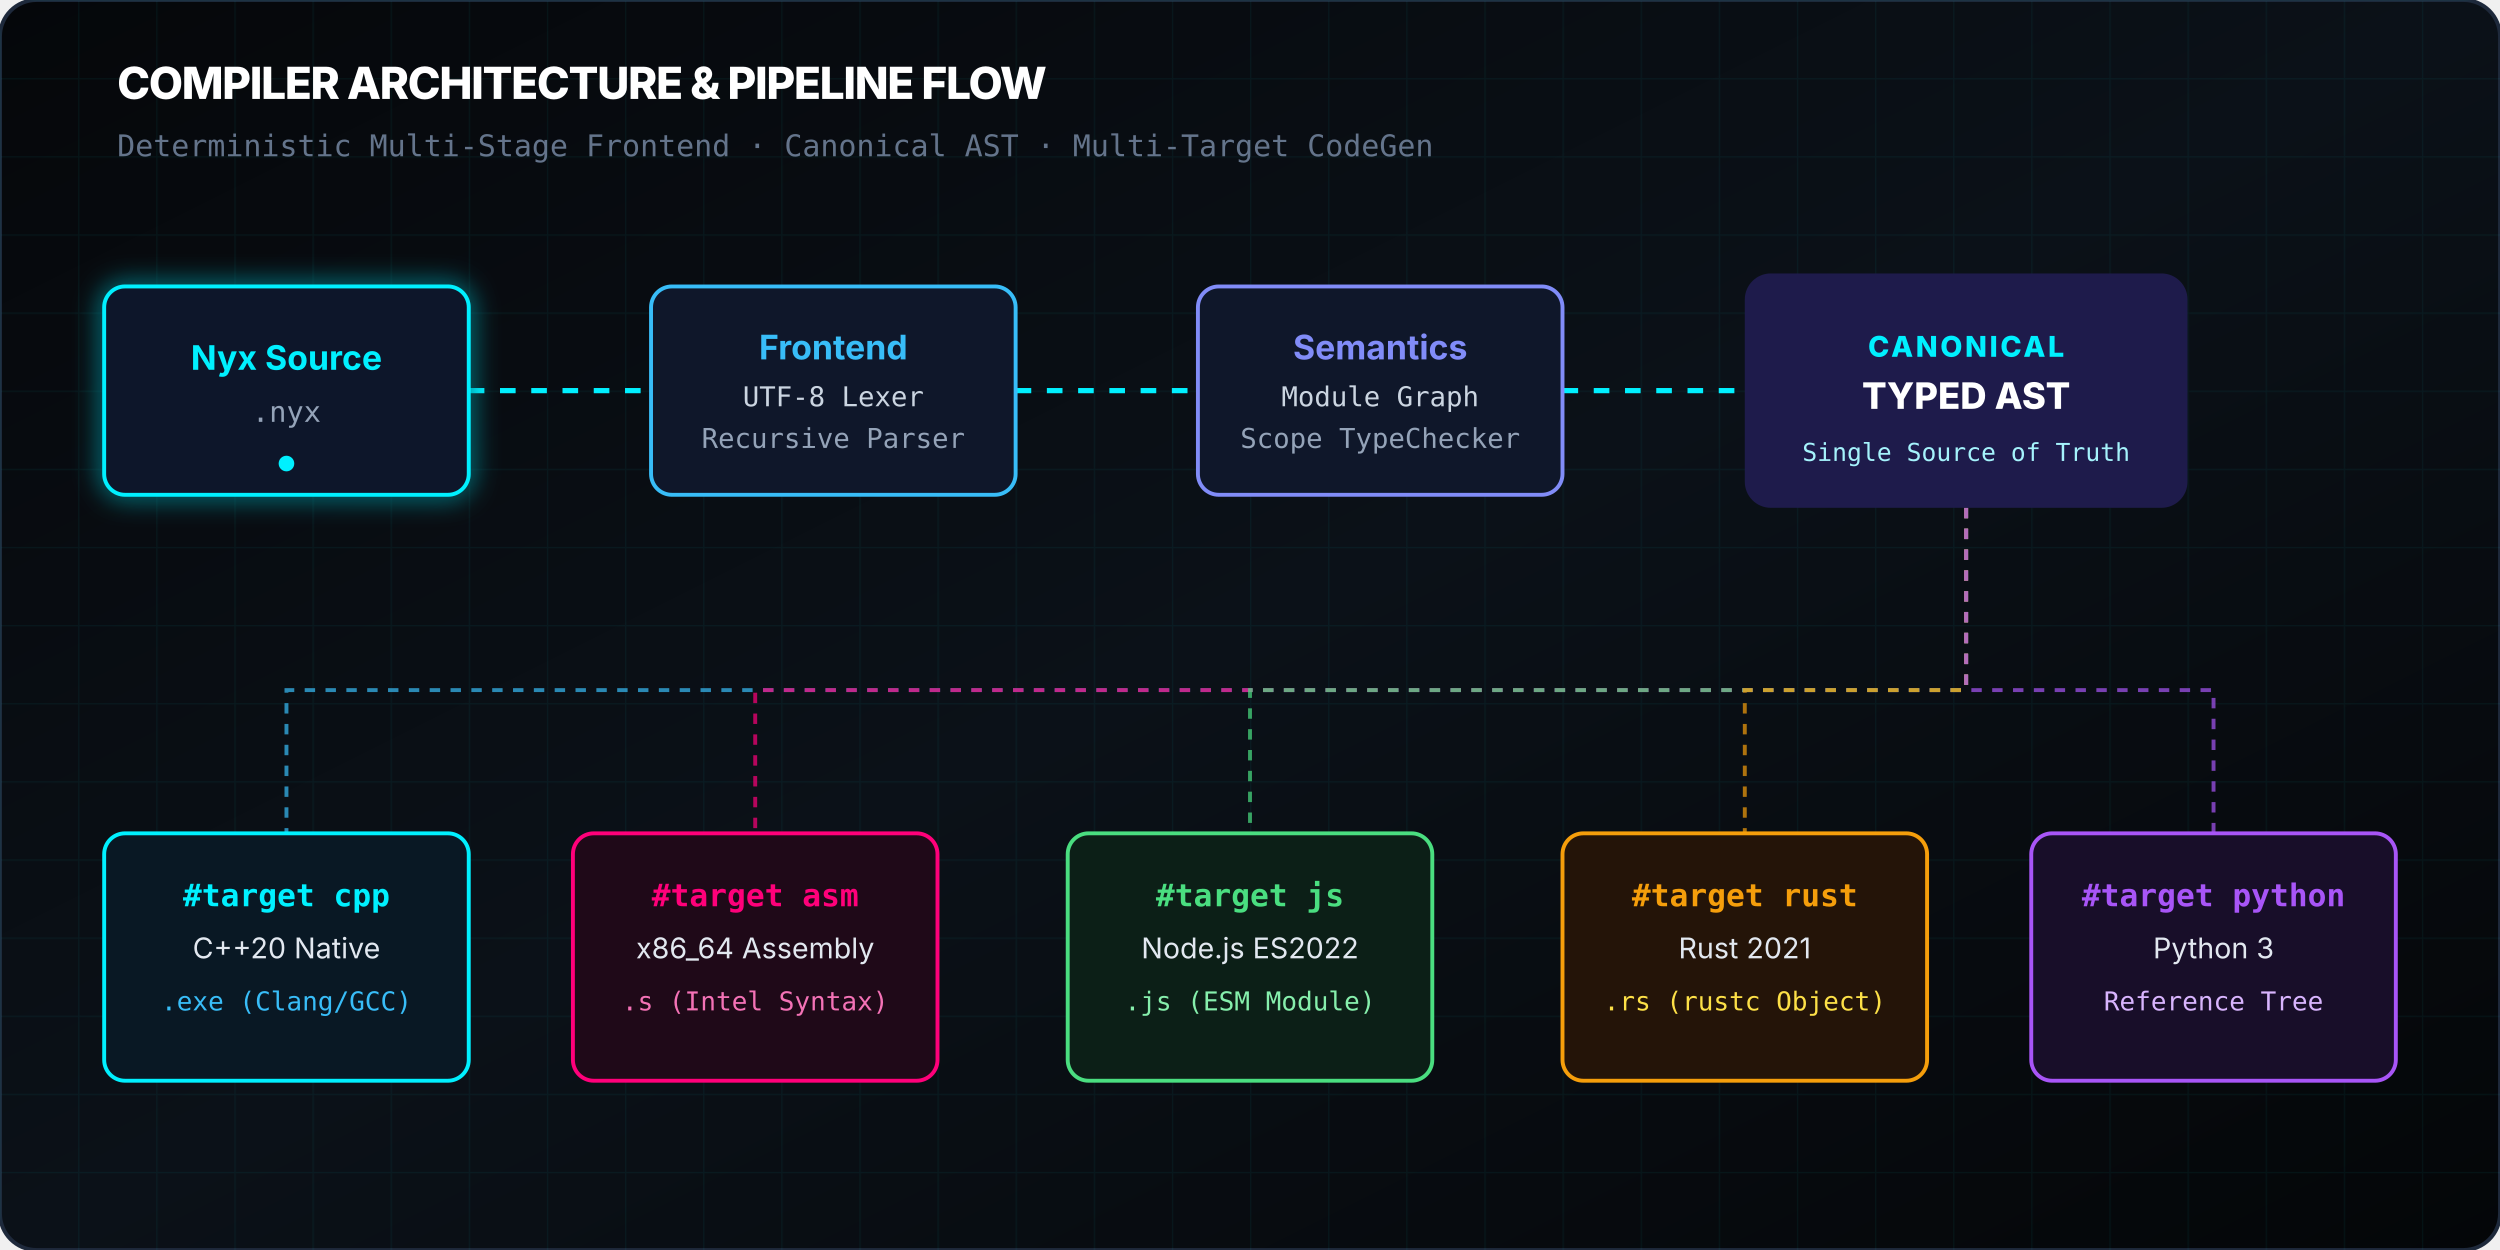
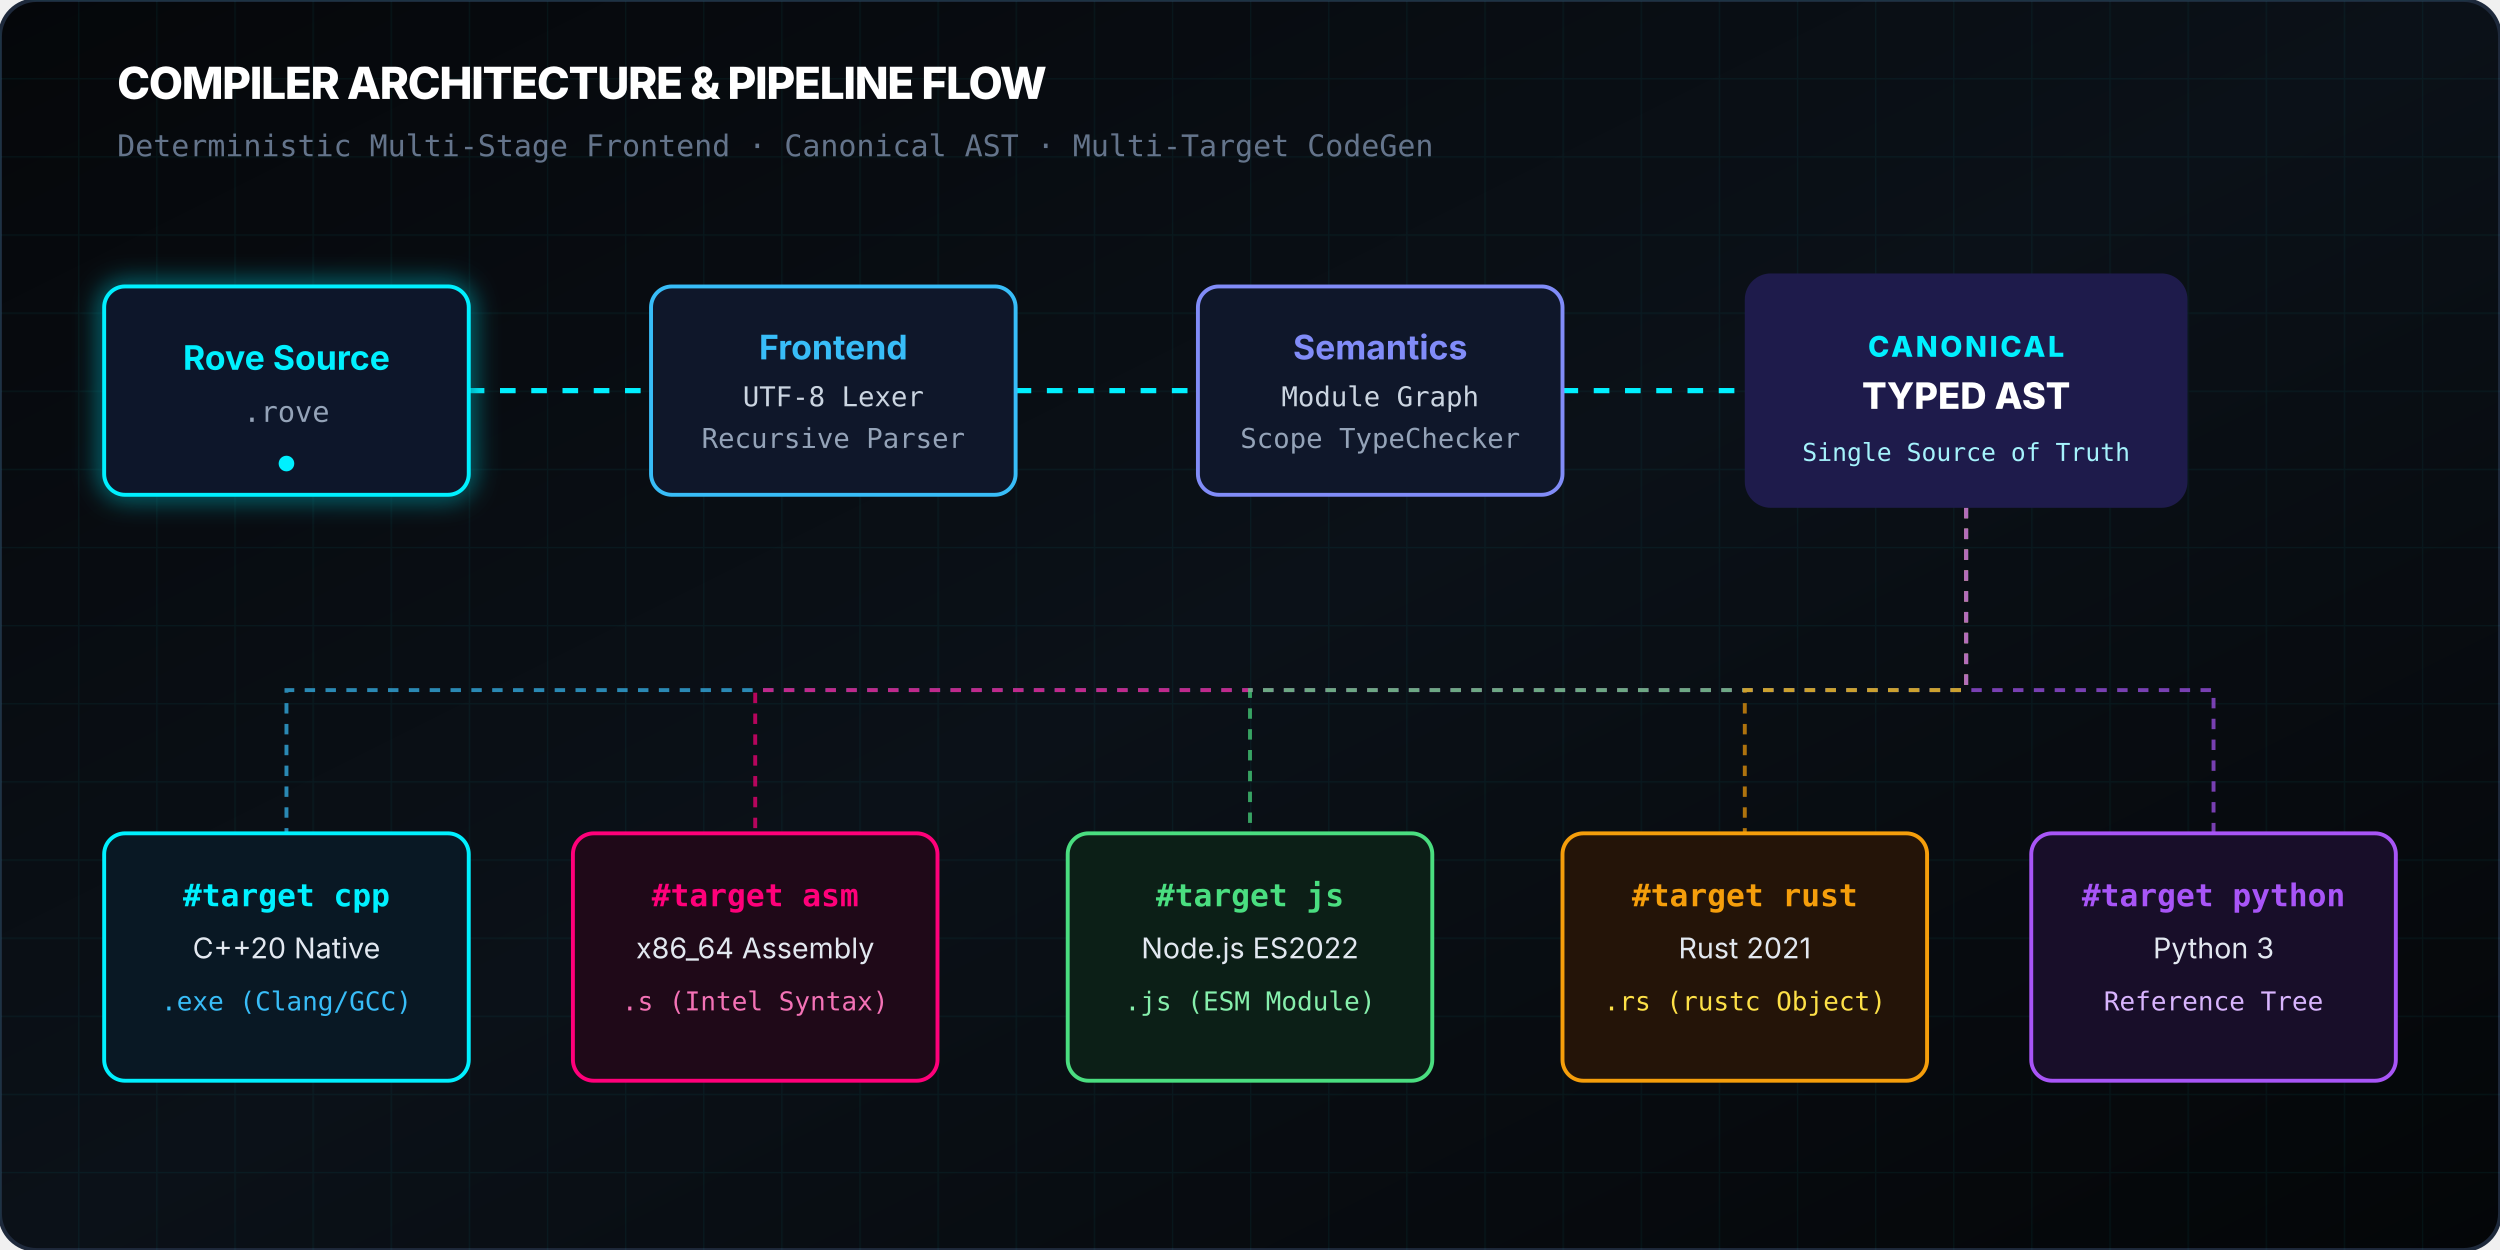
<svg xmlns="http://www.w3.org/2000/svg" viewBox="0 0 960 480" width="100%" height="100%">
  <defs>
    <linearGradient id="pBg" x1="0%" y1="0%" x2="100%" y2="100%">
      <stop offset="0%" stop-color="#05070a" />
      <stop offset="50%" stop-color="#0b1118" />
      <stop offset="100%" stop-color="#040608" />
    </linearGradient>
    <linearGradient id="cyanGrad" x1="0%" y1="0%" x2="100%" y2="0%">
      <stop offset="0%" stop-color="#00f0ff" />
      <stop offset="100%" stop-color="#7000ff" />
    </linearGradient>
    <filter id="pGlow" x="-20%" y="-20%" width="140%" height="140%">
      <feGaussianBlur stdDeviation="5" result="blur" />
      <feMerge>
        <feMergeNode in="blur" />
        <feMergeNode in="SourceGraphic" />
      </feMerge>
    </filter>
    <pattern id="pGrid" width="30" height="30" patternUnits="userSpaceOnUse">
      <path d="M 30 0 L 0 0 0 30" fill="none" stroke="rgba(0, 240, 255, 0.05)" stroke-width="1" />
    </pattern>
  </defs>
  <style>
    .font-mono { font-family: 'JetBrains Mono', 'Fira Code', monospace; }
    .font-sans { font-family: 'Inter', system-ui, sans-serif; }

    @keyframes dashMove {
      to { stroke-dashoffset: -40; }
    }
    .flow-line {
      stroke: #00f0ff;
      stroke-width: 2;
      stroke-dasharray: 6, 6;
      animation: dashMove 1.5s linear infinite;
    }

    @keyframes pulseCardBorder {
      0%, 100% { stroke: #00f0ff; filter: drop-shadow(0 0 6px rgba(0,240,255,0.4)); }
      50% { stroke: #ff0080; filter: drop-shadow(0 0 16px rgba(255,0,128,0.7)); }
    }
    .ast-hub { animation: pulseCardBorder 3s ease-in-out infinite; }
  </style>
  <rect width="960" height="480" rx="14" fill="url(#pBg)" stroke="#1e293b" stroke-width="1.5" />
  <rect width="960" height="480" rx="14" fill="url(#pGrid)" />
  <g transform="translate(45, 38)">
    <text class="font-sans" font-size="17" font-weight="800" fill="#ffffff" letter-spacing="-0.5">COMPILER ARCHITECTURE &amp; PIPELINE FLOW</text>
    <text y="22" class="font-mono" font-size="11.5" fill="#64748b">Deterministic Multi-Stage Frontend · Canonical AST · Multi-Target CodeGen</text>
  </g>
  <path d="M 180 150 L 250 150" class="flow-line" />
  <path d="M 390 150 L 460 150" class="flow-line" />
  <path d="M 600 150 L 670 150" class="flow-line" />
  <path d="M 755 195 L 755 265 L 110 265 L 110 320" stroke="#38bdf8" stroke-width="1.5" stroke-dasharray="4,4" fill="none" opacity="0.7" />
  <path d="M 755 195 L 755 265 L 290 265 L 290 320" stroke="#ff007a" stroke-width="1.5" stroke-dasharray="4,4" fill="none" opacity="0.7" />
  <path d="M 755 195 L 755 265 L 480 265 L 480 320" stroke="#4ade80" stroke-width="1.5" stroke-dasharray="4,4" fill="none" opacity="0.7" />
  <path d="M 755 195 L 755 265 L 670 265 L 670 320" stroke="#f59e0b" stroke-width="1.5" stroke-dasharray="4,4" fill="none" opacity="0.7" />
  <path d="M 755 195 L 755 265 L 850 265 L 850 320" stroke="#a855f7" stroke-width="1.5" stroke-dasharray="4,4" fill="none" opacity="0.7" />
  <g transform="translate(40, 110)">
    <rect width="140" height="80" rx="8" fill="#0f172a" stroke="#00f0ff" stroke-width="1.5" filter="url(#pGlow)" />
-     <text x="70" y="32" text-anchor="middle" class="font-sans" font-size="13" font-weight="700" fill="#00f0ff">Nyx Source</text>
-     <text x="70" y="52" text-anchor="middle" class="font-mono" font-size="11" fill="#94a3b8">.nyx</text>
+     <text x="70" y="32" text-anchor="middle" class="font-sans" font-size="13" font-weight="700" fill="#00f0ff">Rove Source</text>
+     <text x="70" y="52" text-anchor="middle" class="font-mono" font-size="11" fill="#94a3b8">.rove</text>
    <circle cx="70" cy="68" r="3" fill="#00f0ff" />
  </g>
  <g transform="translate(250, 110)">
    <rect width="140" height="80" rx="8" fill="#0f172a" stroke="#38bdf8" stroke-width="1.5" />
    <text x="70" y="28" text-anchor="middle" class="font-sans" font-size="13" font-weight="700" fill="#38bdf8">Frontend</text>
    <text x="70" y="46" text-anchor="middle" class="font-mono" font-size="10.5" fill="#cbd5e1">UTF-8 Lexer</text>
    <text x="70" y="62" text-anchor="middle" class="font-mono" font-size="10.5" fill="#94a3b8">Recursive Parser</text>
  </g>
  <g transform="translate(460, 110)">
    <rect width="140" height="80" rx="8" fill="#0f172a" stroke="#818cf8" stroke-width="1.5" />
    <text x="70" y="28" text-anchor="middle" class="font-sans" font-size="13" font-weight="700" fill="#818cf8">Semantics</text>
    <text x="70" y="46" text-anchor="middle" class="font-mono" font-size="10.5" fill="#cbd5e1">Module Graph</text>
    <text x="70" y="62" text-anchor="middle" class="font-mono" font-size="10.5" fill="#94a3b8">Scope TypeChecker</text>
  </g>
  <g transform="translate(670, 105)">
    <rect width="170" height="90" rx="10" fill="#1e1b4b" stroke-width="2.5" class="ast-hub" />
    <text x="85" y="32" text-anchor="middle" class="font-sans" font-size="11" font-weight="800" fill="#00f0ff" letter-spacing="1">CANONICAL</text>
    <text x="85" y="52" text-anchor="middle" class="font-sans" font-size="14" font-weight="800" fill="#ffffff">TYPED AST</text>
    <text x="85" y="72" text-anchor="middle" class="font-mono" font-size="9.5" fill="#a5f3fc">Single Source of Truth</text>
  </g>
  <g transform="translate(40, 320)">
    <rect width="140" height="95" rx="8" fill="#091824" stroke="#00f0ff" stroke-width="1.5" />
    <text x="70" y="28" text-anchor="middle" class="font-mono" font-size="12" font-weight="700" fill="#00f0ff">#target cpp</text>
    <text x="70" y="48" text-anchor="middle" class="font-sans" font-size="11" fill="#e2e8f0">C++20 Native</text>
    <text x="70" y="68" text-anchor="middle" class="font-mono" font-size="10" fill="#38bdf8">.exe (Clang/GCC)</text>
  </g>
  <g transform="translate(220, 320)">
    <rect width="140" height="95" rx="8" fill="#1f0918" stroke="#ff007a" stroke-width="1.5" />
    <text x="70" y="28" text-anchor="middle" class="font-mono" font-size="12" font-weight="700" fill="#ff007a">#target asm</text>
    <text x="70" y="48" text-anchor="middle" class="font-sans" font-size="11" fill="#e2e8f0">x86_64 Assembly</text>
    <text x="70" y="68" text-anchor="middle" class="font-mono" font-size="10" fill="#f472b6">.s (Intel Syntax)</text>
  </g>
  <g transform="translate(410, 320)">
    <rect width="140" height="95" rx="8" fill="#0c1f17" stroke="#4ade80" stroke-width="1.5" />
    <text x="70" y="28" text-anchor="middle" class="font-mono" font-size="12" font-weight="700" fill="#4ade80">#target js</text>
    <text x="70" y="48" text-anchor="middle" class="font-sans" font-size="11" fill="#e2e8f0">Node.js ES2022</text>
    <text x="70" y="68" text-anchor="middle" class="font-mono" font-size="10" fill="#86efac">.js (ESM Module)</text>
  </g>
  <g transform="translate(600, 320)">
    <rect width="140" height="95" rx="8" fill="#241408" stroke="#f59e0b" stroke-width="1.5" />
    <text x="70" y="28" text-anchor="middle" class="font-mono" font-size="12" font-weight="700" fill="#f59e0b">#target rust</text>
    <text x="70" y="48" text-anchor="middle" class="font-sans" font-size="11" fill="#e2e8f0">Rust 2021</text>
    <text x="70" y="68" text-anchor="middle" class="font-mono" font-size="10" fill="#fde047">.rs (rustc Object)</text>
  </g>
  <g transform="translate(780, 320)">
    <rect width="140" height="95" rx="8" fill="#180e29" stroke="#a855f7" stroke-width="1.5" />
    <text x="70" y="28" text-anchor="middle" class="font-mono" font-size="12" font-weight="700" fill="#a855f7">#target python</text>
    <text x="70" y="48" text-anchor="middle" class="font-sans" font-size="11" fill="#e2e8f0">Python 3</text>
    <text x="70" y="68" text-anchor="middle" class="font-mono" font-size="10" fill="#d8b4fe">Reference Tree</text>
  </g>
</svg>
